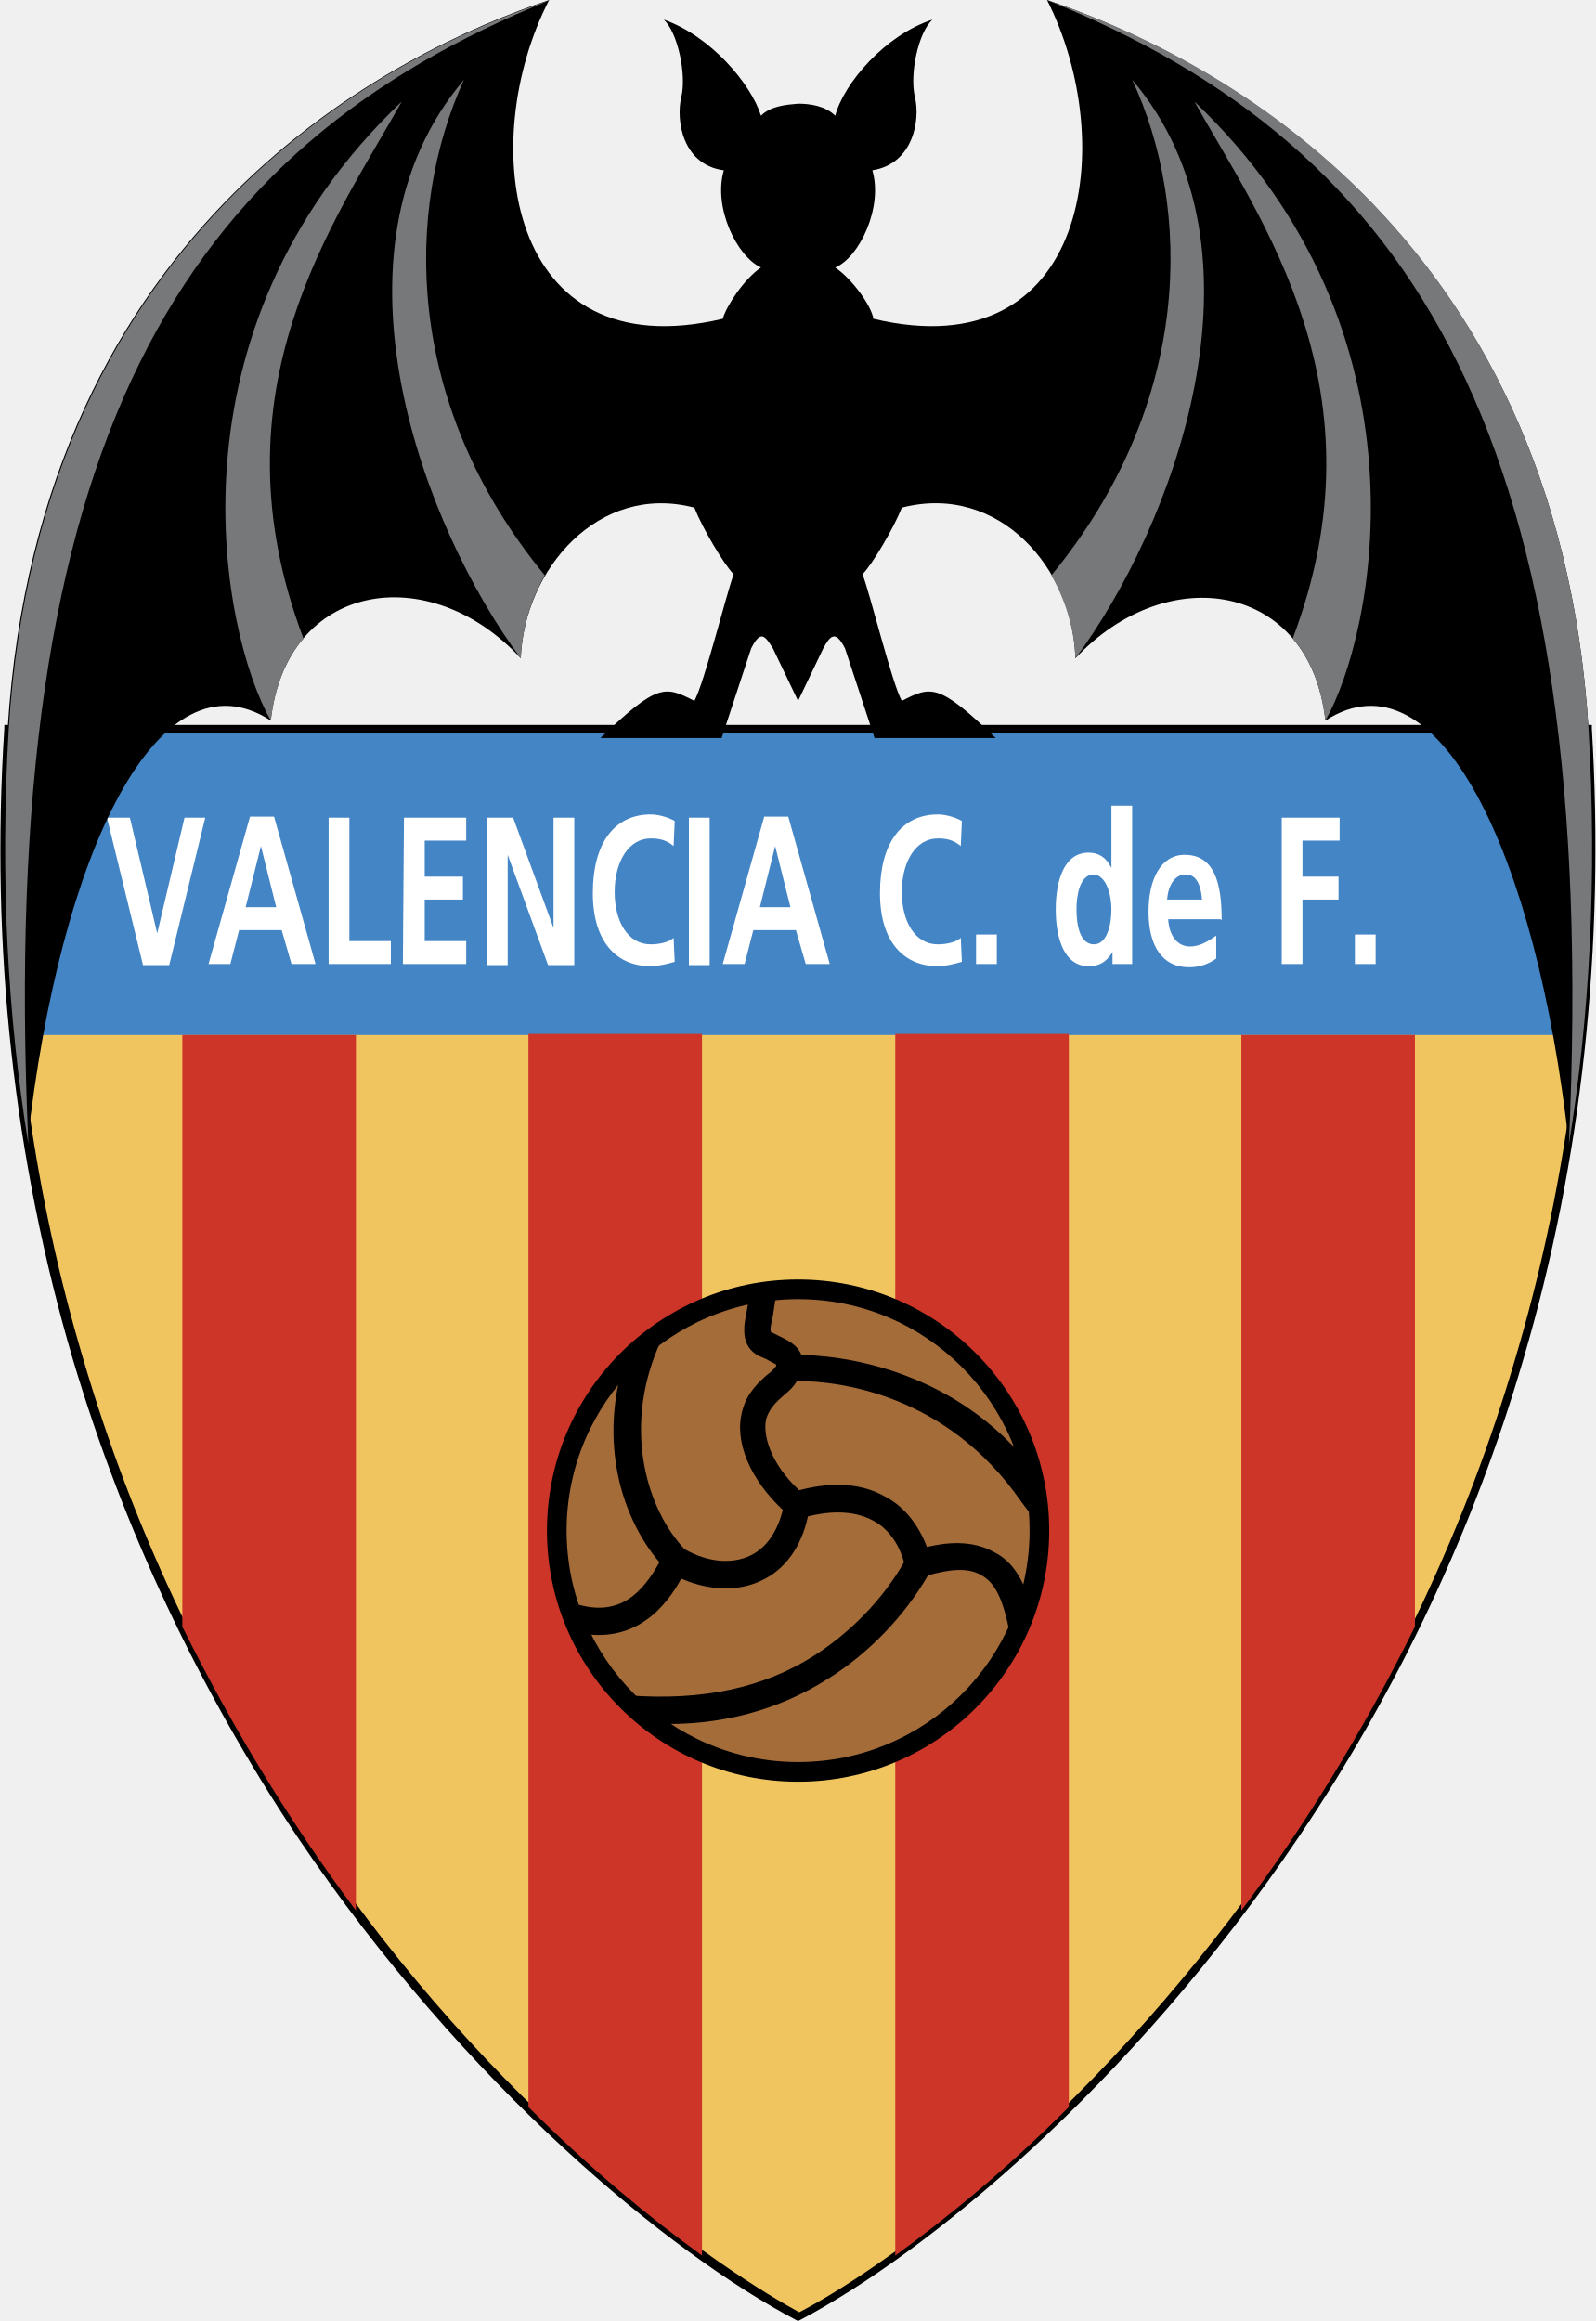
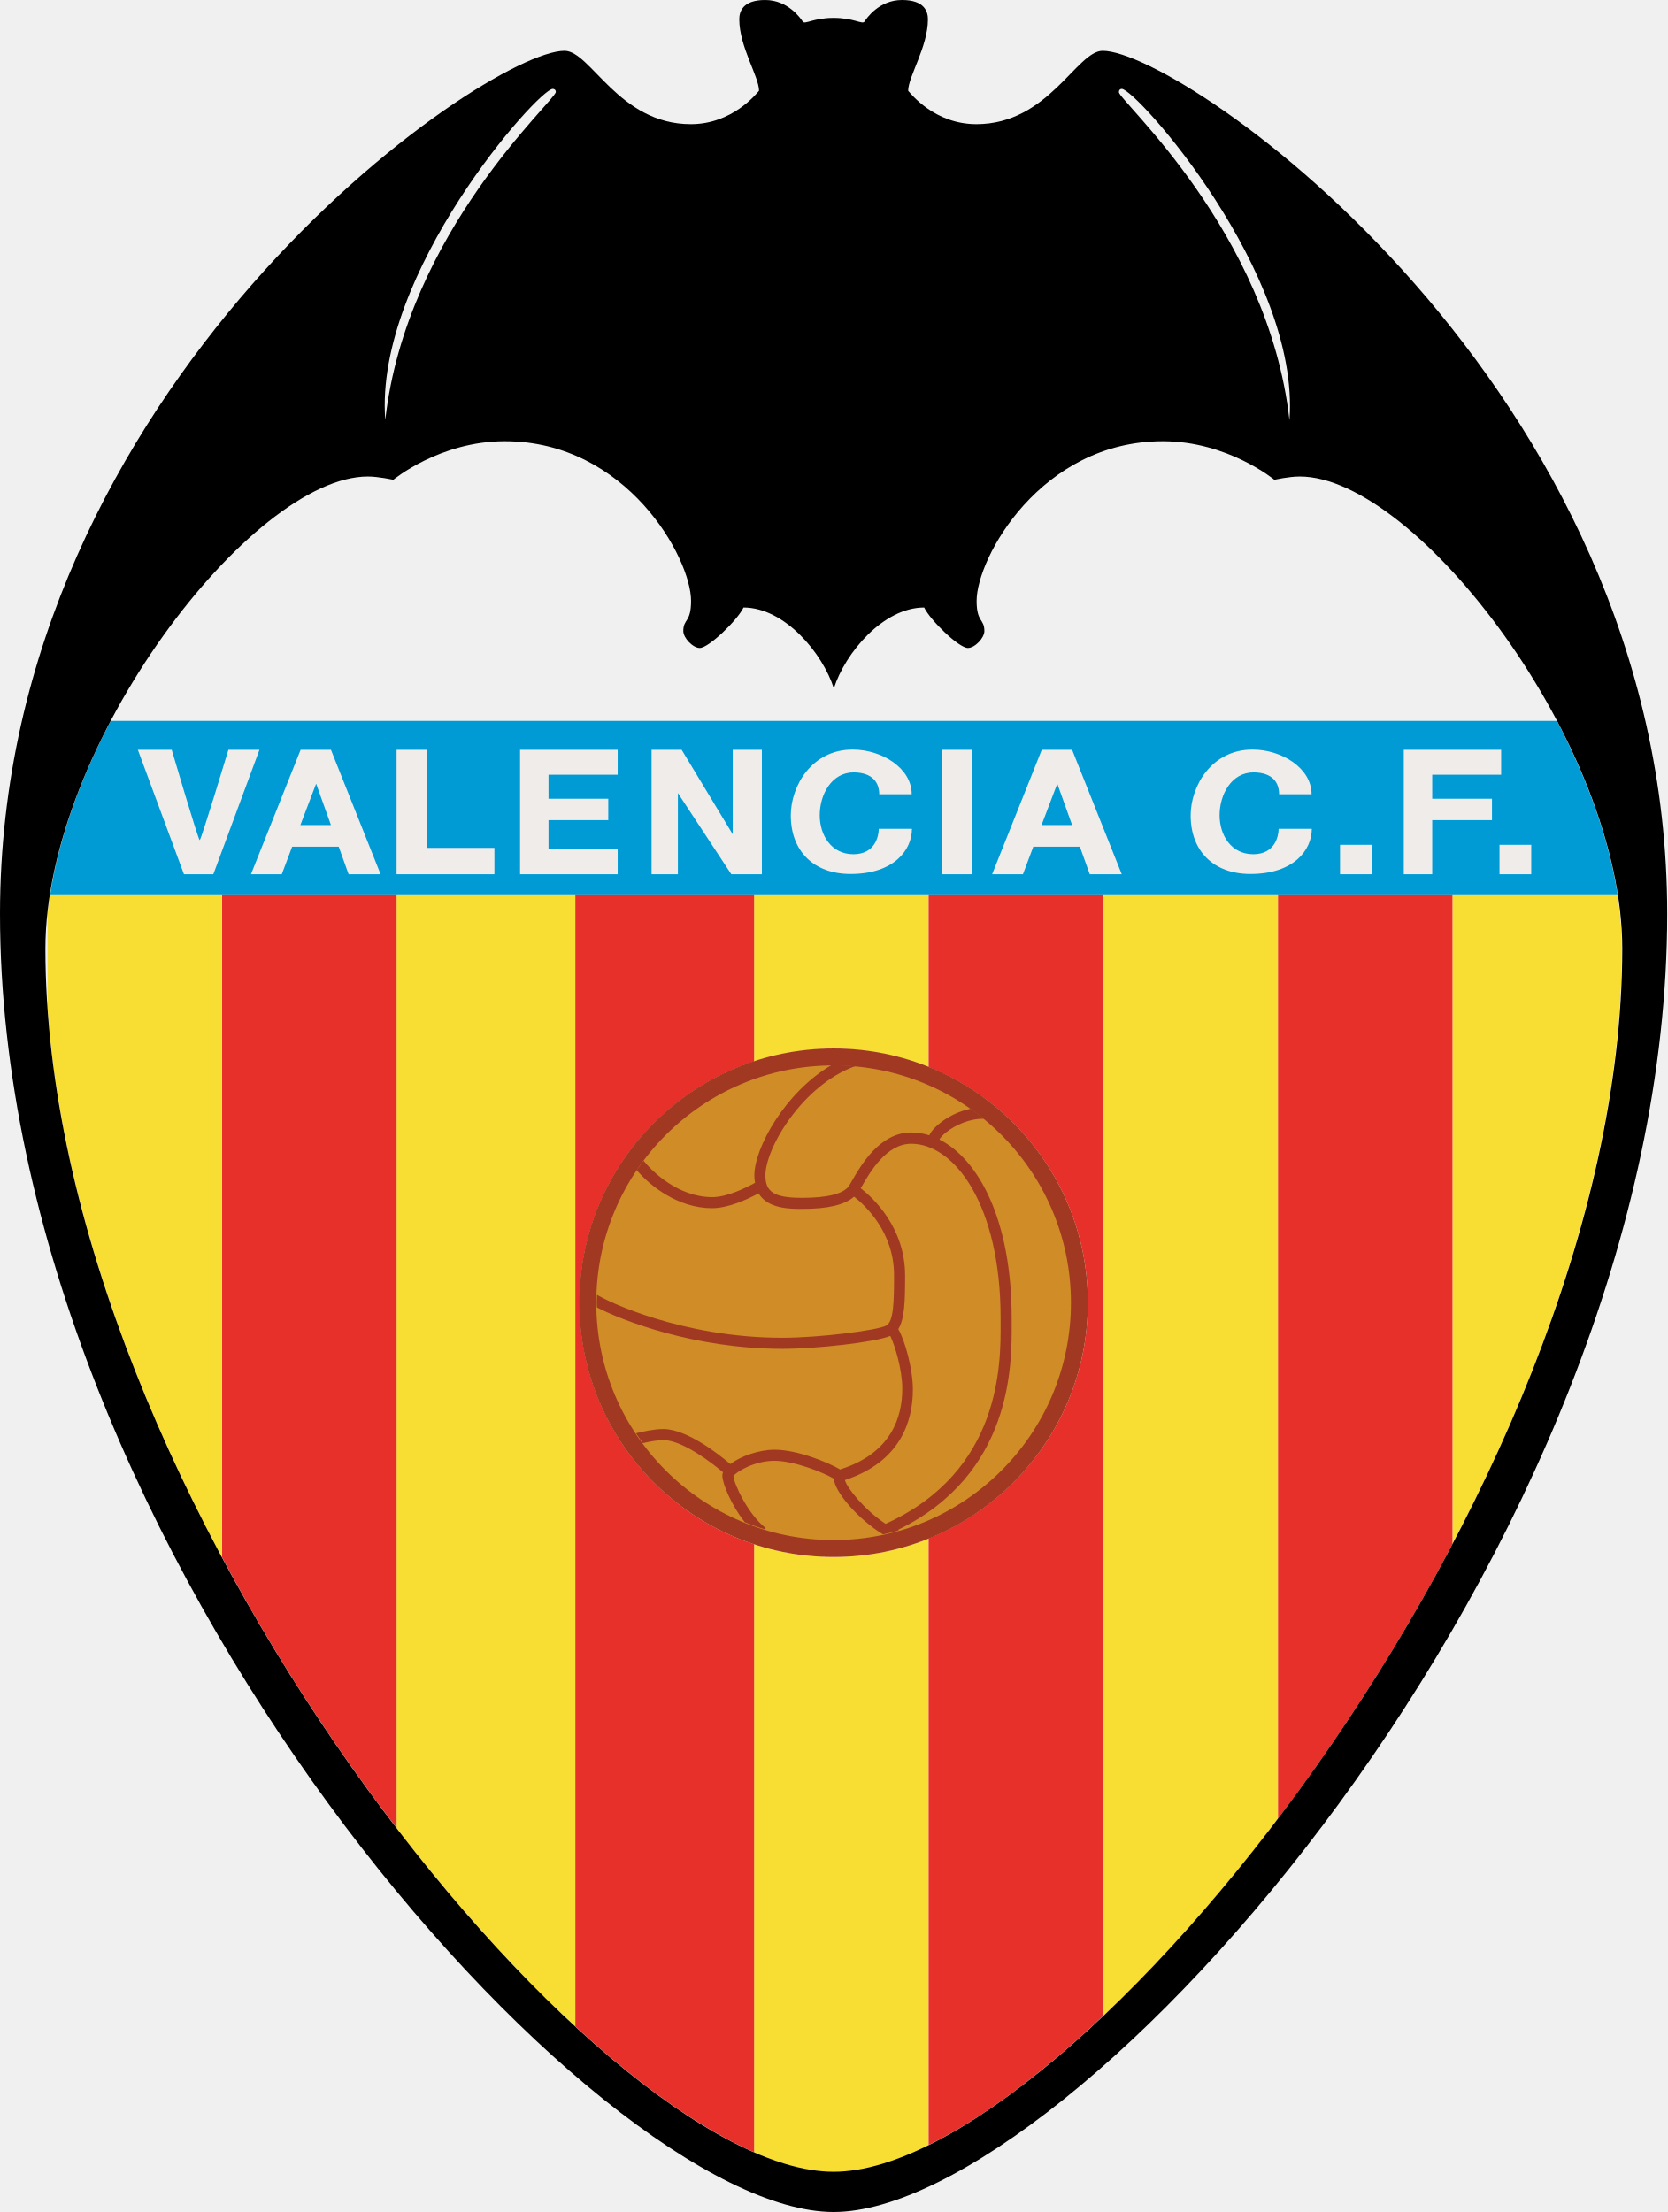
- <svg xmlns="http://www.w3.org/2000/svg" viewBox="-464.1 580.7 146.1 212.6">
-   <path fill="#F0C560" d="M-463.3 647.4c-5.4 86.5 52.6 135 72.3 145.4 19.7-10.4 77.7-58.9 72.3-145.4h-144.6z" />
-   <path fill="#4485C6" d="M-319.1 675.5c.9-8.8 1.1-18.2.5-28h-144.6c-.6 9.8-.4 19.2.5 28h143.6z" />
-   <path d="M-318.7 647.1h-145v.3c-1.3 20.1.9 39.6 6.3 57.9 4.6 15.4 11.5 30.1 20.5 43.6 15.5 23 34.3 38.3 45.7 44.3l.2.1.2-.1c11.4-6 30.2-21.3 45.7-44.3 9.1-13.5 16-28.2 20.5-43.6 5.4-18.3 7.5-37.8 6.3-57.9v-.3h-.4zm-.3.7c.2 3.6.3 7.2.3 10.8 0 16.1-2.2 31.7-6.6 46.5-4.5 15.4-11.4 30-20.4 43.4-7.3 10.8-15.7 20.6-25.1 29.2-9.8 8.9-17.2 13.3-20.1 14.8-2.9-1.6-10.3-6-20.1-14.8-9.4-8.5-17.9-18.3-25.1-29.2-9-13.4-15.9-28-20.4-43.4-4.4-14.8-6.6-30.4-6.6-46.5 0-3.6.1-7.2.3-10.8H-319z" />
-   <path fill="#FFF" d="M-454.3 655.6h2.1l2.5 10.6 2.5-10.6h1.9l-3.3 13.5h-2.4l-3.3-13.5zm16 10.3h-3.9l-.8 3.1h-2l3.8-13.5h2.2l3.8 13.5h-2.2l-.9-3.1-.5-2.1-1.4-5.6-1.4 5.6h2.8m4.8-8.2h1.9v11.3h3.8v2.1h-5.7v-13.4zm6.9 0h5.7v2.1h-3.8v3.3h3.5v2.1h-3.5v3.8h3.8v2.1h-5.8l.1-13.4zm7.6 0h2.4l3.7 10.1v-10.1h1.9v13.5h-2.4l-3.7-10.1v10.1h-1.9v-13.5zm17.2 13.2c-.7.2-1.5.4-2.2.4-3.1 0-5.3-2.2-5.3-6.7 0-4.6 2-7.2 5.3-7.2.6 0 1.5.2 2.2.6l-.1 2.3c-.7-.6-1.4-.7-2.1-.7-2 0-3.3 2.1-3.3 4.9 0 2.7 1.2 4.8 3.3 4.8.8 0 1.7-.2 2.1-.6l.1 2.2zm1.3-13.2h1.9v13.5h-1.9v-13.5zm25 13.2c-.7.2-1.5.4-2.2.4-3.1 0-5.3-2.2-5.3-6.7 0-4.6 2-7.2 5.3-7.2.6 0 1.5.2 2.2.6l-.1 2.3c-.7-.6-1.4-.7-2.1-.7-2 0-3.3 2.1-3.3 4.9 0 2.7 1.2 4.8 3.3 4.8.8 0 1.7-.2 2.1-.6l.1 2.2zm1.3-2.5h1.9v2.7h-1.9v-2.7zm9.2-2.3c0 1.4.3 3.2 1.6 3.2 1.2 0 1.6-1.8 1.6-3.2s-.5-3.2-1.7-3.2c-1.2.1-1.5 1.9-1.5 3.2h-1.9c0-2.7.8-5.2 3-5.2.9 0 1.6.4 2.1 1.4v-5.7h1.9V669h-1.8v-1.1c-.6 1-1.3 1.3-2.2 1.3-2.2 0-3-2.5-3-5.2m13.4-.9c-.1-1.3-.5-2.3-1.5-2.3s-1.6 1-1.7 2.3h3.2l1.8 1.8h-4.9c.1 1.6.9 2.5 2 2.5.9 0 1.7-.5 2.4-1v2.1c-.7.5-1.5.8-2.5.8-2.4 0-3.7-1.9-3.7-5.1 0-2.9 1.1-5.2 3.3-5.2 2.7 0 3.4 2.5 3.4 6m5.4-9.4h5.4v2.1h-3.4v3.3h3.3v2.1h-3.3v5.9h-1.9v-13.4h-.1zm6.8 10.7h1.9v2.7h-1.9v-2.7zm-51.2-.4h-3.9l-.8 3.1h-2l3.8-13.5h2.2l3.8 13.5h-2.2l-.9-3.1-.5-2.1-1.4-5.6-1.4 5.6h2.8" />
-   <path d="M-320.4 685.5c-3-27-12.1-45.4-22.3-38.8-1.4-12.7-14.5-14.7-22.9-5.7-.2-8.2-7-16.1-15.9-13.8-.7 1.8-2.7 5.2-3.6 6.1.7 1.8 2.7 10 3.6 11.6 2.7-1.4 3.4-1.6 8.6 3.4H-384l-2.7-8.2c-.9-1.8-1.4-1.1-2 0l-2.3 4.8-2.3-4.8c-.7-1.1-1.1-1.8-2 0l-2.7 8.2h-11.1c5.2-5 5.9-4.8 8.6-3.4.9-1.6 2.9-9.7 3.6-11.6-.9-.9-2.9-4.3-3.6-6.1-8.8-2.3-15.6 5.7-15.9 13.8-8.4-9.1-21.5-7-22.9 5.7-10.2-6.6-19.3 11.8-22.3 38.8-1.9-11.7-2.6-24.4-1.8-38 2.9-46.6 35.9-62.2 49.6-66.8-6.7 13-4 33.9 15.9 29.2.3-1.1 1.9-3.6 3.5-4.7-2.2-1-4.4-5.5-3.4-8.9-3.8-.5-4.4-4.6-3.9-6.7.5-2-.3-5.9-1.6-7.1 4.3 1.5 8 5.9 8.9 8.8.9-.9 2.3-1 3.4-1.1 1.1 0 2.5.2 3.4 1.1.8-3 4.6-7.4 8.9-8.8-1.3 1.2-2.1 5-1.6 7.1.5 2-.1 6.1-3.9 6.7 1 3.4-1.2 8-3.4 8.9 1.6 1.1 3.3 3.5 3.5 4.7 19.8 4.7 22.5-16.2 15.9-29.2 13.7 4.7 46.7 20.2 49.6 66.8.8 13.6.1 26.2-1.8 38z" />
-   <path fill="#76787A" d="M-414.2 633.4c-1.3 2.3-2.1 4.9-2.2 7.6-8.8-11.8-18.6-37.2-5.2-53-5.4 11.8-5.6 29.6 7.4 45.4zm46.4 0c1.3 2.3 2.1 4.9 2.2 7.6 8.8-11.8 18.6-37.2 5.2-53 5.5 11.8 5.6 29.6-7.4 45.4zm22.1 5.8c1.6 1.8 2.6 4.3 3 7.5 4.5-7.9 10.2-35.6-12-56.7 6.1 10.9 17.6 26.5 9 49.2z" />
-   <path fill="#76787A" d="M-320.4 685.5c1.9-11.7 2.6-24.4 1.8-38-2.9-46.6-35.9-62.2-49.6-66.8 33.7 13.6 50.7 40.2 47.8 104.8zm-115.9-46.3c-1.6 1.8-2.6 4.3-3 7.5-4.5-7.9-10.2-35.6 12-56.7-6.1 10.9-17.6 26.5-9 49.2z" />
-   <path fill="#76787A" d="M-461.5 685.5c-1.9-11.7-2.6-24.4-1.8-38 2.9-46.6 35.9-62.2 49.6-66.8-33.7 13.6-50.7 40.2-47.8 104.8z" />
-   <path fill="#CD3529" d="M-447.4 729.7c4.8 9.7 10.2 18.4 15.9 26v-80.2h-15.9v54.2zm47.6 57.6c-4.7-3.4-10.2-7.9-15.9-13.6v-98.3h15.9v111.9zm65.3-57.6c-4.8 9.7-10.2 18.4-15.9 26v-80.2h15.9v54.2zm-47.6 57.6c4.7-3.4 10.2-7.9 15.9-13.6v-98.3h-15.9v111.9z" />
-   <circle cx="-391" cy="720.9" r="23" />
-   <circle fill="#A46C39" cx="-391" cy="720.9" r="21.2" />
-   <path d="M-369 715.9c-2.8-3.8-6.4-6.7-10.7-8.6-4.3-1.9-8.2-2.4-11-2.5-.4-1-1.4-1.4-2.2-1.8l-.6-.3c-.1-.3.1-1 .2-1.5l.3-2-2.5-.1c0 .6-.1 1.1-.2 1.7-.3 1.4-.6 3.2 1.1 4.1.2.1.5.2.7.3.3.2.8.4.9.5v.1c-.1.2-.5.6-.8.8-.8.7-1.9 1.7-2.3 3.3-.8 2.8.7 6.3 3.7 9.1-.5 2-1.5 3.5-3 4.2-1.7.8-3.9.6-6-.6-3.4-3.6-5.6-10.8-2.5-18.3l.9-2-3.9 3c-1.1 3.5-1.3 7.1-.6 10.5.6 3 2 5.9 3.8 8-1.5 2.7-3.6 5.1-7.7 3.8v2.6c5.5 1.3 8.4-2.5 9.7-4.9 2.5 1.1 5.2 1.2 7.3.2 2.2-1 3.7-3.1 4.3-5.9 1.6-.4 4-.7 6 .4 1.3.7 2.3 2 2.8 3.8-2 3.5-5 6.5-8.3 8.6-4.6 2.9-10.1 4.1-16.9 3.6l2.5 2.6c5.8.2 11.1-1.2 15.7-4.1 3.7-2.3 7-5.7 9.2-9.5 1.8-.5 3.6-.8 4.9 0 1.1.6 1.9 1.9 2.5 4.9l1.7-3.1c-.6-1.8-1.6-3.2-3-3.9-2.1-1.2-4.5-.9-6.2-.5-.8-2.1-2.1-3.7-3.8-4.6-2.6-1.5-5.6-1.2-7.9-.6-2.6-2.4-3.4-5.1-3-6.6.3-.9.9-1.5 1.6-2.1.5-.4.9-.8 1.2-1.3 3.9 0 13.7 1.2 20.5 11l.9 1.2.7-3.5z" />
+ <svg xmlns="http://www.w3.org/2000/svg" width="708.9" height="940.5" viewBox="0 0 708.9 940.5">
+   <path fill="#009BD5" d="M21.3 380.3h666.4c-3.8-24.4-13.3-49.9-25.8-73.8H47.1c-12.6 23.9-22 49.4-25.8 73.8z" />
+   <path fill="#F8DD32" d="M687.6 380.3h-70.1v276.2c42.5-81 72-170.4 72-253.1 0-19.2-4.3-39.7-11.5-60 4.4 12.4 7.7 24.8 9.6 36.9z" />
+   <path fill="#E8302A" d="M543.3 773.3c26.7-35.3 52.2-74.9 74.2-116.8V380.3h-74.2v393z" />
+   <path fill="#F8DD32" d="M469.1 857.2c24.6-23.3 49.9-51.8 74.2-83.9v-393h-74.2v476.9zm-300.5-79.9c25 32.5 50.9 61.2 76 84.4V380.3h-76v397z" />
+   <path fill="#E8302A" d="M94.4 662.1c22.1 41.4 47.6 80.4 74.2 115.1V380.3H94.4v281.8z" />
+   <path fill="#F8DD32" d="M20.1 427.1c5.1 77.8 34.2 160.2 74.2 235V380.3h-73c1.9-12.1 5.2-24.5 9.6-36.9-5.4 15.2-9.1 30.6-10.7 45.4v38.3zm334.3 18.8c14.3 0 27.9 2.8 40.4 7.8v-73.4h-74.2v71c10.6-3.5 22-5.4 33.8-5.4zm0 216.1c-11.8 0-23.2-1.9-33.8-5.4v258.6c12.4 5.4 23.8 8.3 33.8 8.3 11.8 0 25.5-4 40.4-11.3v-258c-12.5 5-26.1 7.8-40.4 7.8z" />
+   <path fill="#E8302A" d="M394.8 380.3v73.4c39.7 16 67.7 54.8 67.7 100.2s-28 84.2-67.7 100.2V912c22.6-11.1 48-30.1 74.2-54.9V380.3h-74.2zM246.4 553.9c0-47.9 31.1-88.4 74.2-102.6v-71h-76v481.3c27.1 25 53.2 43.5 76 53.5V656.6c-43.1-14.2-74.2-54.8-74.2-102.7z" />
+   <circle fill="#A13922" cx="354.4" cy="553.9" r="108.1" />
+   <circle fill="#CF8C27" cx="354.4" cy="553.9" r="100.9" />
+   <path fill="#A13922" d="M430.1 562.5v-2.1c0-41.8-14.1-67.5-30.7-75.9.3-.6 1.1-1.7 2.9-3.1 3.9-3.1 10.1-5.9 16-5.7-1.8-1.5-3.7-2.9-5.6-4.3-5.4 1.1-10.2 3.7-13.3 6.3-1.6 1.3-3.4 3-4.3 5-2.6-.8-5.1-1.2-7.7-1.2-13.3 0-21.3 13.8-25.1 20.4-.6 1-1.1 2-1.4 2.4-2.4 3.3-9.1 5-19.9 5-11.7 0-15.6-2.4-15.6-9.5 0-11.8 15.9-38.5 38.2-46.5-3-.3-6-.4-9-.4h-1.2c-19.7 11.6-32.7 35.2-32.7 46.9 0 1.1.1 2.1.3 3.1-3.8 2.1-11.8 6.1-18.2 6.1-14.6 0-25.8-11.2-29.2-15.5-1 1.3-1.9 2.7-2.9 4 5.4 6.5 17.5 16.2 32 16.2 7 0 15.1-3.8 19.8-6.3 4 6.6 13.3 6.6 18.5 6.6 11 0 18.1-1.7 22.1-5.2 4.7 3.7 17 15 17 33.4 0 11.4-.2 19.7-3.3 21.4-3.5 2-28.3 5.2-44.2 5.2-42.7 0-75.1-15.8-78.8-18.3 0 1.1-.1 2.1-.1 3.2 0 .7 0 1.5.1 2.2 10.4 5.4 41.3 17.6 78.9 17.6 14.4 0 39.4-2.8 45.8-5.5 1.9 3.9 5.1 14.2 5.1 22.5 0 11.8-4.5 27.3-26.2 34.2l-.2.1c-5.1-3-18.2-8.4-27.9-8.4-6.7 0-14.5 2.8-18.8 6.1-4.7-4-18.4-14.9-28.5-14.9-3.9 0-8.9 1.1-11.6 1.8.9 1.4 1.9 2.8 2.9 4.2 2.6-.6 6-1.3 8.7-1.3 8 0 20.6 9.6 25.4 13.7-.2.4-.3.8-.3 1.3 0 3.6 3.9 12.7 9.5 19.9 2.8 1.1 5.6 2.2 8.5 3l.4-.5c-7.3-5.7-13.4-18.5-13.7-22.1 1.2-1.8 8.9-6.5 17.4-6.5 8.3 0 20.5 4.8 25.3 7.6.3 5.6 10.3 17.2 20.9 23.7 2.3-.5 4.6-1.1 6.8-1.7-.2-.1-.4-.1-.5-.2 48.8-23.8 48.5-70.2 48.4-88zm-53.6 85.4c-9.1-6-16.5-15.4-17.3-18.6 23.8-7.8 28.9-25.2 28.9-38.5 0-8.6-3.3-20.7-6.2-25.7 2.7-4.3 2.9-11.9 2.9-22.7 0-20.5-13.6-33.1-18.9-37.2.1-.2.3-.5.5-.8 3.4-5.9 10.4-18.1 21-18.1 18.4 0 38 26 38 74.1v2.1c.1 17.4.3 63.1-48.9 85.4z" />
+   <path d="M468.8 21.6c-11.1 0-23 31.2-53.7 31.2-17.8 0-27.9-13-29-14.2 0-6 8.4-18.7 8.4-30.4 0-3-1.2-8.2-11-8.2s-15.1 7.8-16 9.2c-.9 1.3-4.5-1.6-13.1-1.6s-12.2 2.9-13.1 1.6c-.9-1.4-6.3-9.2-16-9.2-9.8 0-11 5.2-11 8.2 0 11.7 8.4 24.4 8.4 30.4-1.1 1.2-11.3 14.2-29 14.2-30.7 0-42.6-31.2-53.7-31.2-33.9 0-240 142.2-240 366.9 0 272.4 253.7 552 354.4 552 100.7 0 354.4-279.5 354.4-552 .1-224.7-206-366.9-240-366.9zm8.1 16.2c6.1 0 76 78.4 71.3 140.8-9-80-72.5-135.8-72.5-139.4 0-1.1.7-1.4 1.2-1.4zm-241.9 0c.5 0 1.3.3 1.3 1.3 0 3.6-63.5 59.5-72.5 139.4C159 116.2 228.9 37.8 235 37.8zm119.4 885.6c-100.7 0-335.1-286.9-335.1-520 0-86.9 87.7-200.8 137.1-200.8 4.6 0 10.8 1.4 10.8 1.4s19.7-16.4 47.4-16.4c51.9 0 79.2 49.7 79.2 67.9 0 9.3-3.3 7.5-3.3 12.8 0 3 4.1 7.2 7 7.2 3.8 0 16-11.8 18.6-17.2 17.4 0 33.6 19.3 38.4 34.4 4.8-15.1 21-34.4 38.4-34.4 2.6 5.4 14.7 17.2 18.6 17.2 2.9 0 7-4.2 7-7.2 0-5.3-3.3-3.6-3.3-12.8 0-18.2 27.2-67.9 79.2-67.9 27.6 0 47.4 16.4 47.4 16.4s6.1-1.4 10.8-1.4c49.5 0 137.1 113.9 137.1 200.8-.2 233.1-234.6 520-335.3 520z" />
+   <path fill="#EFECEA" d="M58.6 318.8l19.6 52.9h12.5l19.6-52.9H97.1s-11.6 38.4-12.2 38.4S73 318.8 73 318.8H58.6zm89.6 52.9h13.6l-21.1-52.9h-12.9l-21.1 52.9h13.1l4.4-11.7H144l4.2 11.7zm-20.5-20.9l6.7-17.6 6.3 17.6h-13zm335.6 20.9h13.6l-21.1-52.9h-12.9l-21.1 52.9h13.1l4.4-11.7h19.8l4.2 11.7zm-20.5-20.9l6.7-17.6 6.3 17.6h-13zm-274.2-32v52.9h41.6v-11.2h-28.7v-41.7m39.6 0v52.9h41.5v-10.9h-29.4v-12.1h25.4v-9.1h-25.4v-10.2h29.4v-10.6m334.2 0v52.9h12.1v-23h25.4v-9.1h-25.4v-10.2h29.3v-10.6m-361.2 0v52.9h11.2v-34.5l22.7 34.5h13v-52.9h-12.4v35.9l-21.7-35.9m84 18.9h13.8c0-11.2-12.8-19-25.1-19-17.4 0-26.3 15.5-26.3 28 0 15.2 9.8 24.9 25.4 24.9 18.6 0 26.1-10.3 26.1-19.2h-14.1c0 3-1.5 10.8-10.8 10.8s-14.3-8-14.3-16.6 4.9-18.2 14.5-18.2c7.9.1 10.8 4.3 10.8 9.3zm170 0h13.8c0-11.2-12.8-19-25.1-19-17.4 0-26.3 15.5-26.3 28 0 15.2 9.8 24.9 25.4 24.9 18.6 0 26.1-10.3 26.1-19.2h-14.1c0 3-1.5 10.8-10.8 10.8s-14.3-8-14.3-16.6 4.9-18.2 14.5-18.2c8 .1 10.8 4.3 10.8 9.3zm-143.3-18.9h12.7v52.9h-12.7zm169.2 40.4h13.5v12.5h-13.5zm67.8 0H651v12.5h-13.5z" />
</svg>
